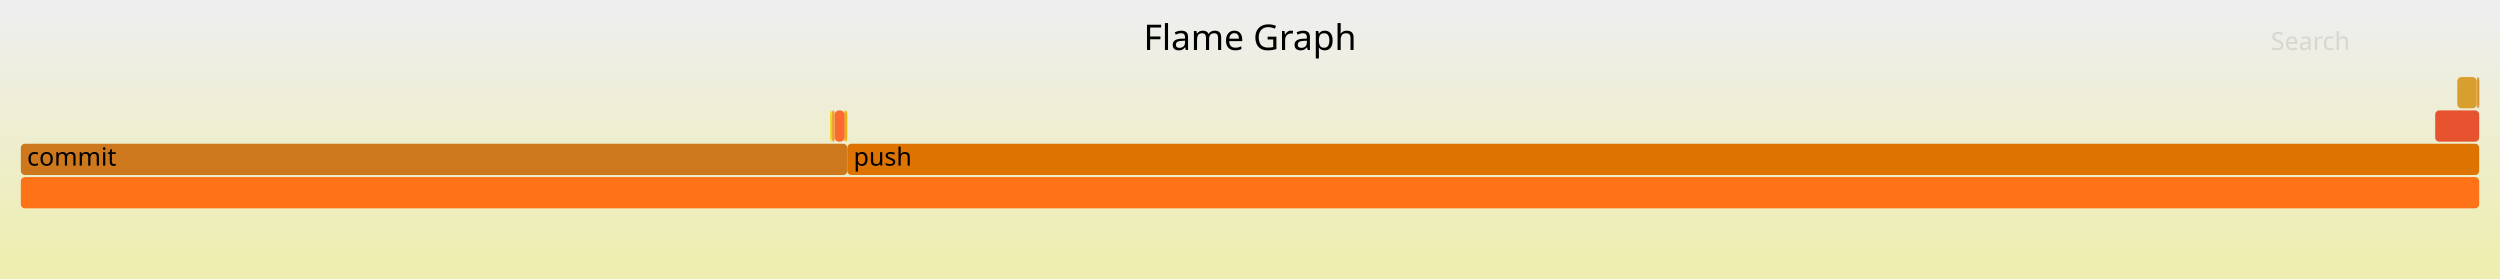
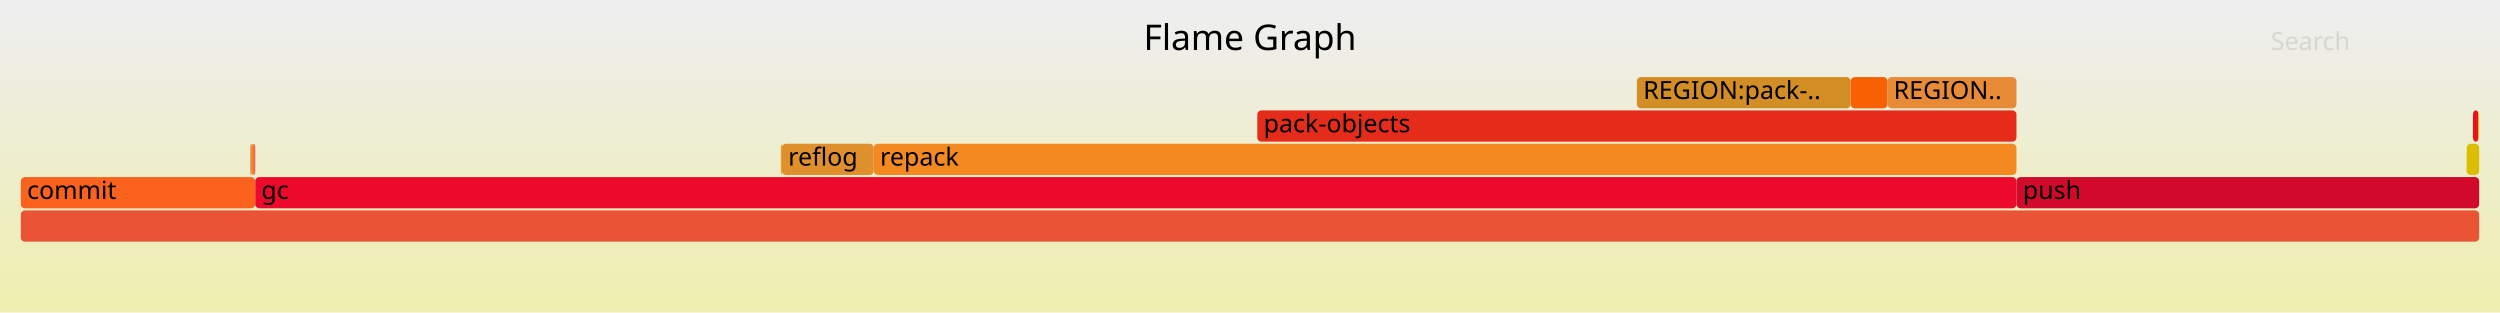
- <svg xmlns="http://www.w3.org/2000/svg" version="1.1" width="1200" height="134" viewBox="0 0 1200 134">
+ <svg xmlns="http://www.w3.org/2000/svg" version="1.1" width="1200" height="150" viewBox="0 0 1200 150">
  <defs>
    <linearGradient id="background" y1="0" y2="1" x1="0" x2="0">
      <stop stop-color="#eeeeee" offset="5%" />
      <stop stop-color="#eeeeb0" offset="95%" />
    </linearGradient>
  </defs>
  <style type="text/css">
	text { font-family:Verdana; font-size:12px; fill:rgb(0,0,0); }
	#search { opacity:0.1; cursor:pointer; }
	#search:hover, #search.show { opacity:1; }
	#subtitle { text-anchor:middle; font-color:rgb(160,160,160); }
	#title { text-anchor:middle; font-size:17px}
	#unzoom { cursor:pointer; }
	#frames &gt; *:hover { stroke:black; stroke-width:0.5; cursor:pointer; }
	.hide { display:none; }
	.parent { opacity:0.5; }
</style>
-   <rect x="0.0" y="0" width="1200.0" height="134.0" fill="url(#background)" />
+   <rect x="0.0" y="0" width="1200.0" height="150.0" fill="url(#background)" />
  <text id="title" x="600.00" y="24">Flame Graph</text>
-   <text id="details" x="10.00" y="117"> </text>
+   <text id="details" x="10.00" y="133"> </text>
  <text id="unzoom" x="10.00" y="24" class="hide">Reset Zoom</text>
  <text id="search" x="1090.00" y="24">Search</text>
-   <text id="matched" x="1090.00" y="117"> </text>
+   <text id="matched" x="1090.00" y="133"> </text>
  <g id="frames">
    <g>
-       <rect x="405.3" y="53" width="0.3" height="15.0" fill="rgb(245,126,10)" rx="2" ry="2" />
-       <text x="408.31" y="63.5" />
+       <rect x="785.7" y="37" width="102.6" height="15.0" fill="rgb(210,142,36)" rx="2" ry="2" />
+       <text x="788.75" y="47.5">REGION:pack-..</text>
    </g>
    <g>
-       <rect x="10.0" y="69" width="396.7" height="15.0" fill="rgb(205,120,29)" rx="2" ry="2" />
-       <text x="13.00" y="79.5">commit</text>
+       <rect x="1187.0" y="53" width="2.7" height="15.0" fill="rgb(229,20,22)" rx="2" ry="2" />
+       <text x="1190.02" y="63.5" />
    </g>
    <g>
-       <rect x="1188.8" y="37" width="1.0" height="15.0" fill="rgb(208,172,26)" rx="2" ry="2" />
-       <text x="1191.78" y="47.5" />
+       <rect x="122.5" y="85" width="845.4" height="15.0" fill="rgb(236,9,44)" rx="2" ry="2" />
+       <text x="125.46" y="95.5">gc</text>
    </g>
    <g>
-       <rect x="1168.9" y="53" width="21.1" height="15.0" fill="rgb(231,82,47)" rx="2" ry="2" />
-       <text x="1171.89" y="63.5" />
+       <rect x="10.0" y="101" width="1180.0" height="15.0" fill="rgb(234,84,52)" rx="2" ry="2" />
+       <text x="13.00" y="111.5" />
    </g>
    <g>
-       <rect x="405.6" y="53" width="1.1" height="15.0" fill="rgb(228,179,13)" rx="2" ry="2" />
-       <text x="408.59" y="63.5" />
+       <rect x="120.8" y="69" width="1.3" height="15.0" fill="rgb(242,127,45)" rx="2" ry="2" />
+       <text x="123.76" y="79.5" />
    </g>
    <g>
-       <rect x="10.0" y="85" width="1180.0" height="15.0" fill="rgb(254,115,24)" rx="2" ry="2" />
-       <text x="13.00" y="95.5" />
+       <rect x="1189.7" y="53" width="0.3" height="15.0" fill="rgb(248,224,10)" rx="2" ry="2" />
+       <text x="1192.65" y="63.5" />
    </g>
    <g>
-       <rect x="398.5" y="53" width="0.7" height="15.0" fill="rgb(247,211,7)" rx="2" ry="2" />
-       <text x="401.53" y="63.5" />
+       <rect x="375.3" y="69" width="44.1" height="15.0" fill="rgb(224,143,45)" rx="2" ry="2" />
+       <text x="378.34" y="79.5">reflog</text>
    </g>
    <g>
-       <rect x="1189.8" y="37" width="0.2" height="15.0" fill="rgb(232,4,2)" rx="2" ry="2" />
-       <text x="1192.84" y="47.5" />
+       <rect x="603.5" y="53" width="364.4" height="15.0" fill="rgb(229,43,25)" rx="2" ry="2" />
+       <text x="606.54" y="63.5">pack-objects</text>
    </g>
    <g>
-       <rect x="1179.5" y="37" width="9.3" height="15.0" fill="rgb(216,159,47)" rx="2" ry="2" />
-       <text x="1182.47" y="47.5" />
+       <rect x="122.1" y="69" width="0.4" height="15.0" fill="rgb(221,46,53)" rx="2" ry="2" />
+       <text x="125.14" y="79.5" />
    </g>
    <g>
-       <rect x="406.7" y="69" width="783.3" height="15.0" fill="rgb(221,115,1)" rx="2" ry="2" />
-       <text x="409.71" y="79.5">push</text>
+       <rect x="374.8" y="69" width="0.5" height="15.0" fill="rgb(229,157,21)" rx="2" ry="2" />
+       <text x="377.80" y="79.5" />
    </g>
    <g>
-       <rect x="399.2" y="53" width="1.5" height="15.0" fill="rgb(241,161,53)" rx="2" ry="2" />
-       <text x="402.21" y="63.5" />
+       <rect x="120.3" y="69" width="0.5" height="15.0" fill="rgb(246,108,25)" rx="2" ry="2" />
+       <text x="123.34" y="79.5" />
    </g>
    <g>
-       <rect x="400.7" y="53" width="4.6" height="15.0" fill="rgb(250,106,49)" rx="2" ry="2" />
-       <text x="403.72" y="63.5" />
+       <rect x="888.3" y="37" width="17.7" height="15.0" fill="rgb(249,96,3)" rx="2" ry="2" />
+       <text x="891.32" y="47.5" />
+     </g>
+     <g>
+       <rect x="1184.0" y="69" width="6.0" height="15.0" fill="rgb(219,190,1)" rx="2" ry="2" />
+       <text x="1187.02" y="79.5" />
+     </g>
+     <g>
+       <rect x="120.1" y="69" width="0.2" height="15.0" fill="rgb(208,137,35)" rx="2" ry="2" />
+       <text x="123.14" y="79.5" />
+     </g>
+     <g>
+       <rect x="419.4" y="69" width="548.5" height="15.0" fill="rgb(243,137,32)" rx="2" ry="2" />
+       <text x="422.44" y="79.5">repack</text>
+     </g>
+     <g>
+       <rect x="967.9" y="85" width="222.1" height="15.0" fill="rgb(209,9,42)" rx="2" ry="2" />
+       <text x="970.95" y="95.5">push</text>
+     </g>
+     <g>
+       <rect x="10.0" y="85" width="112.5" height="15.0" fill="rgb(250,98,29)" rx="2" ry="2" />
+       <text x="13.00" y="95.5">commit</text>
+     </g>
+     <g>
+       <rect x="906.0" y="37" width="61.9" height="15.0" fill="rgb(231,139,54)" rx="2" ry="2" />
+       <text x="908.95" y="47.5">REGION..</text>
    </g>
  </g>
</svg>
